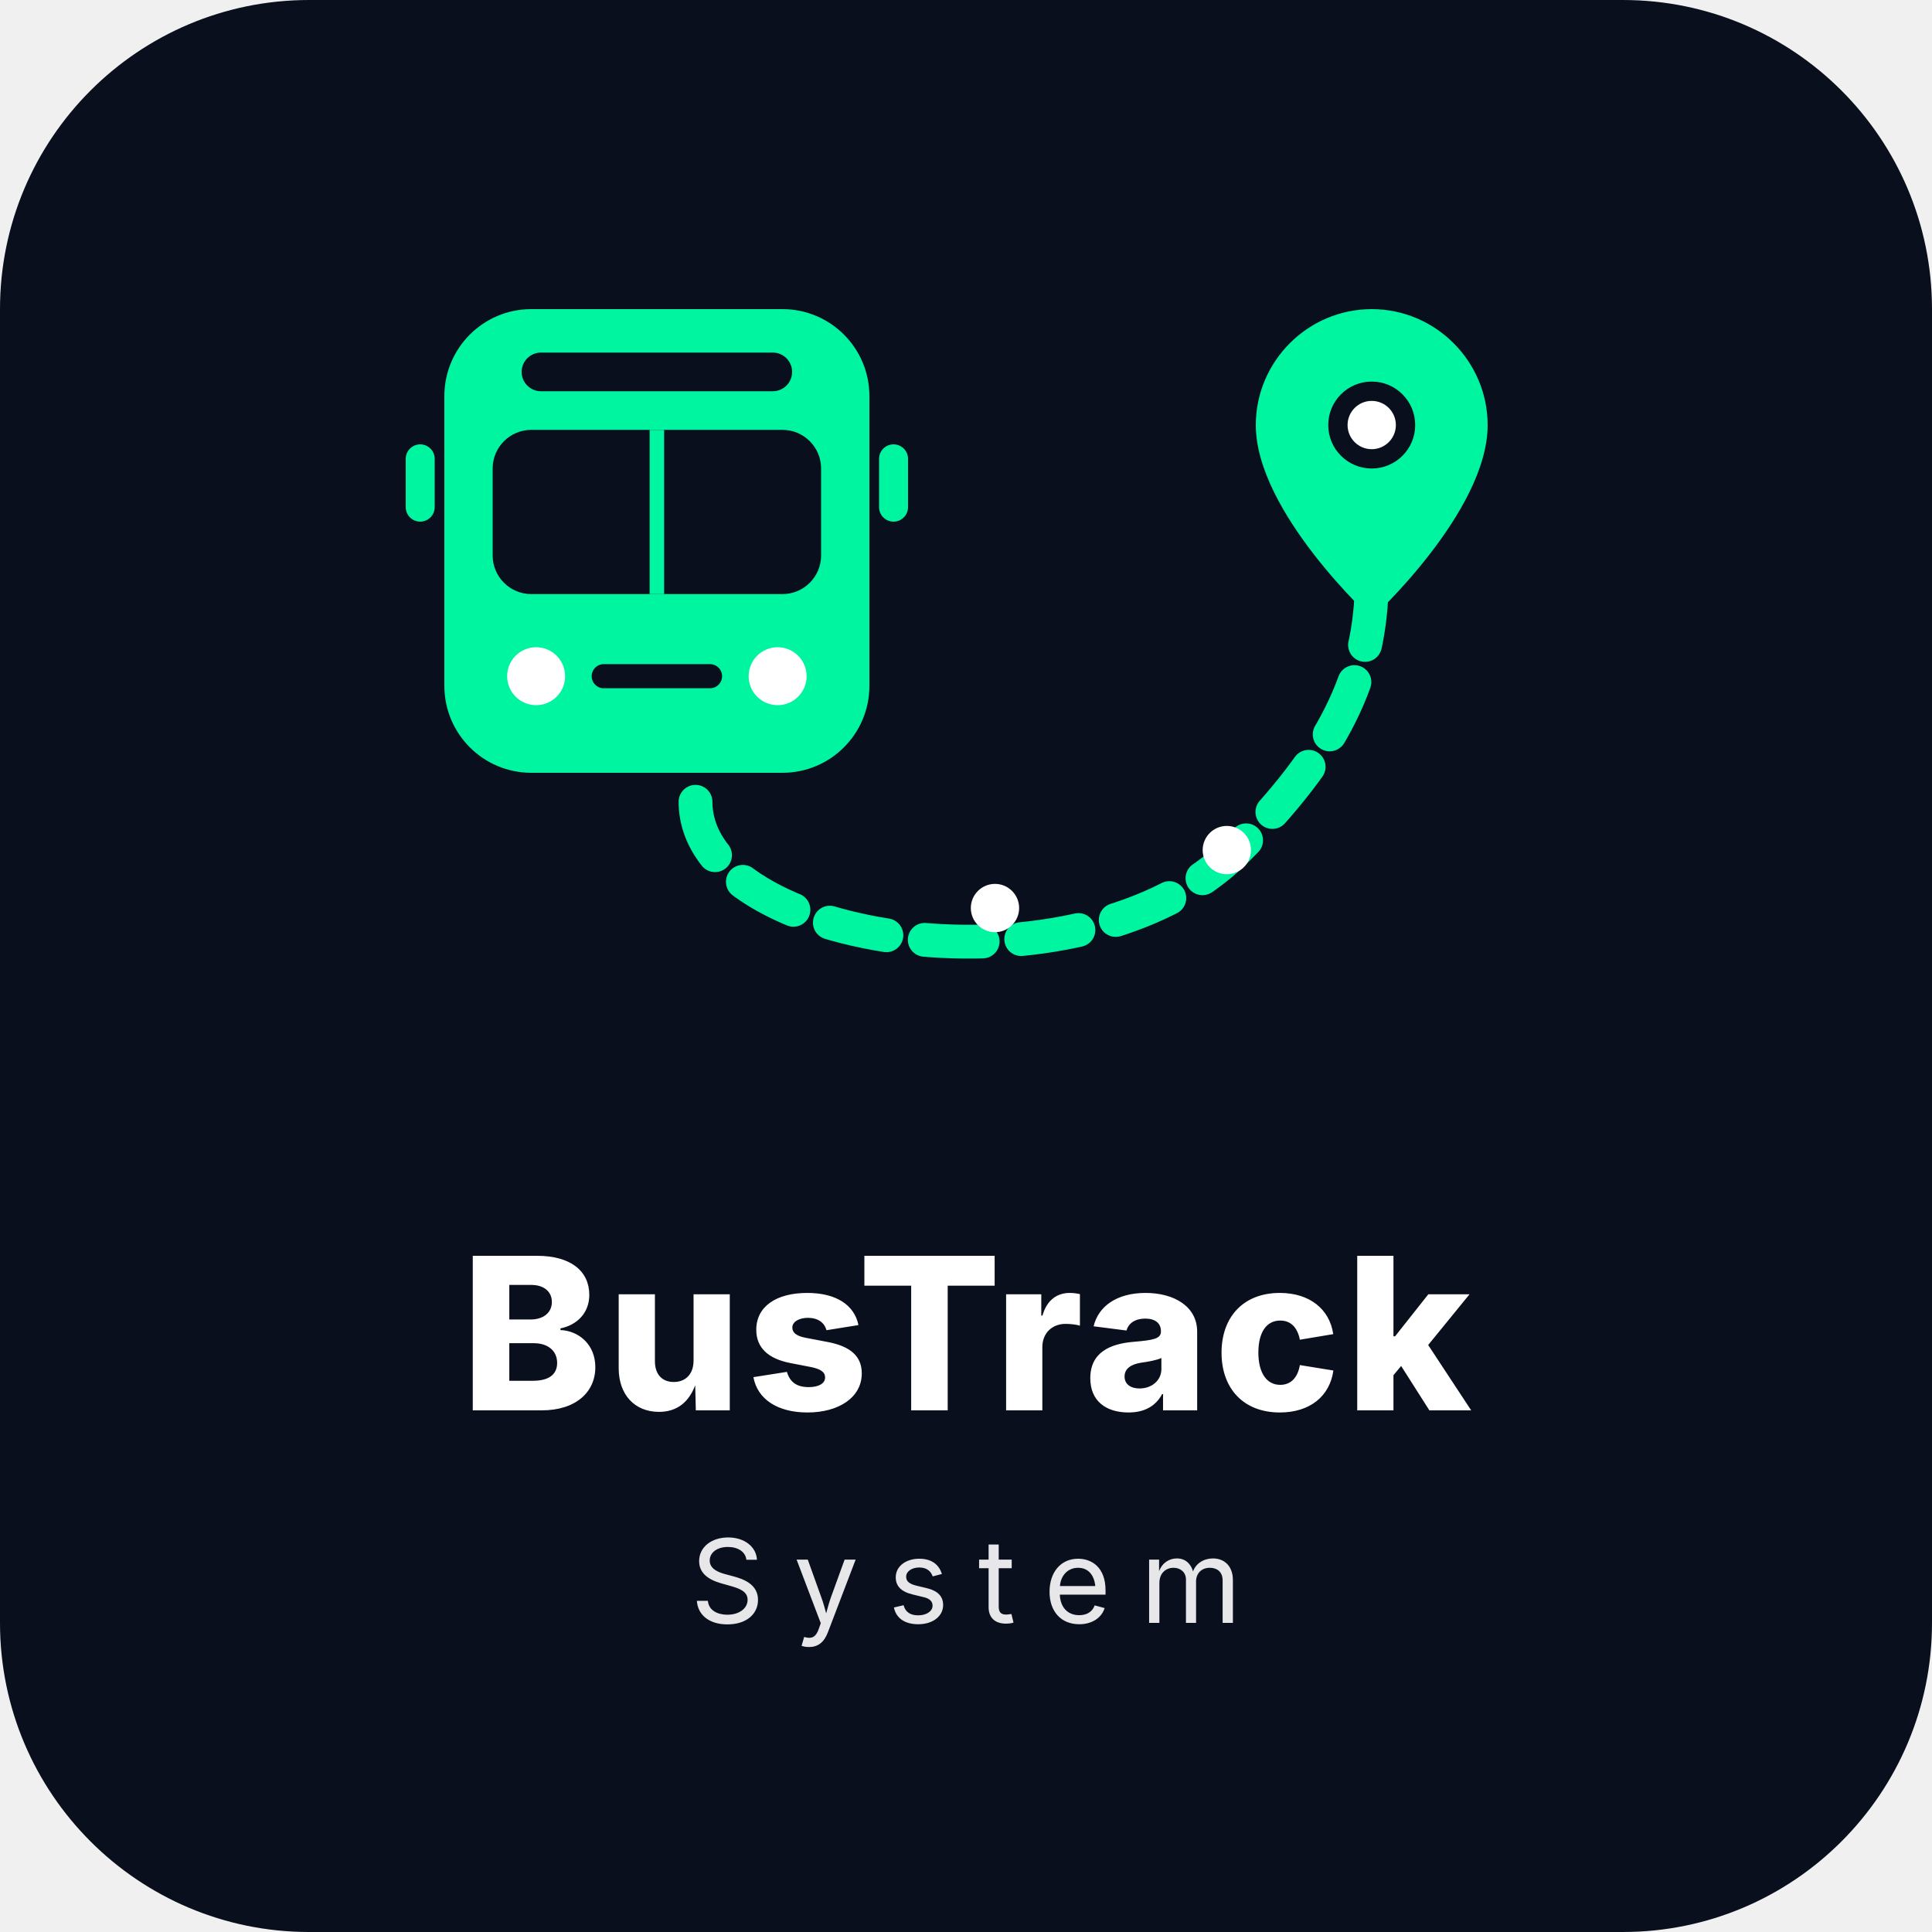
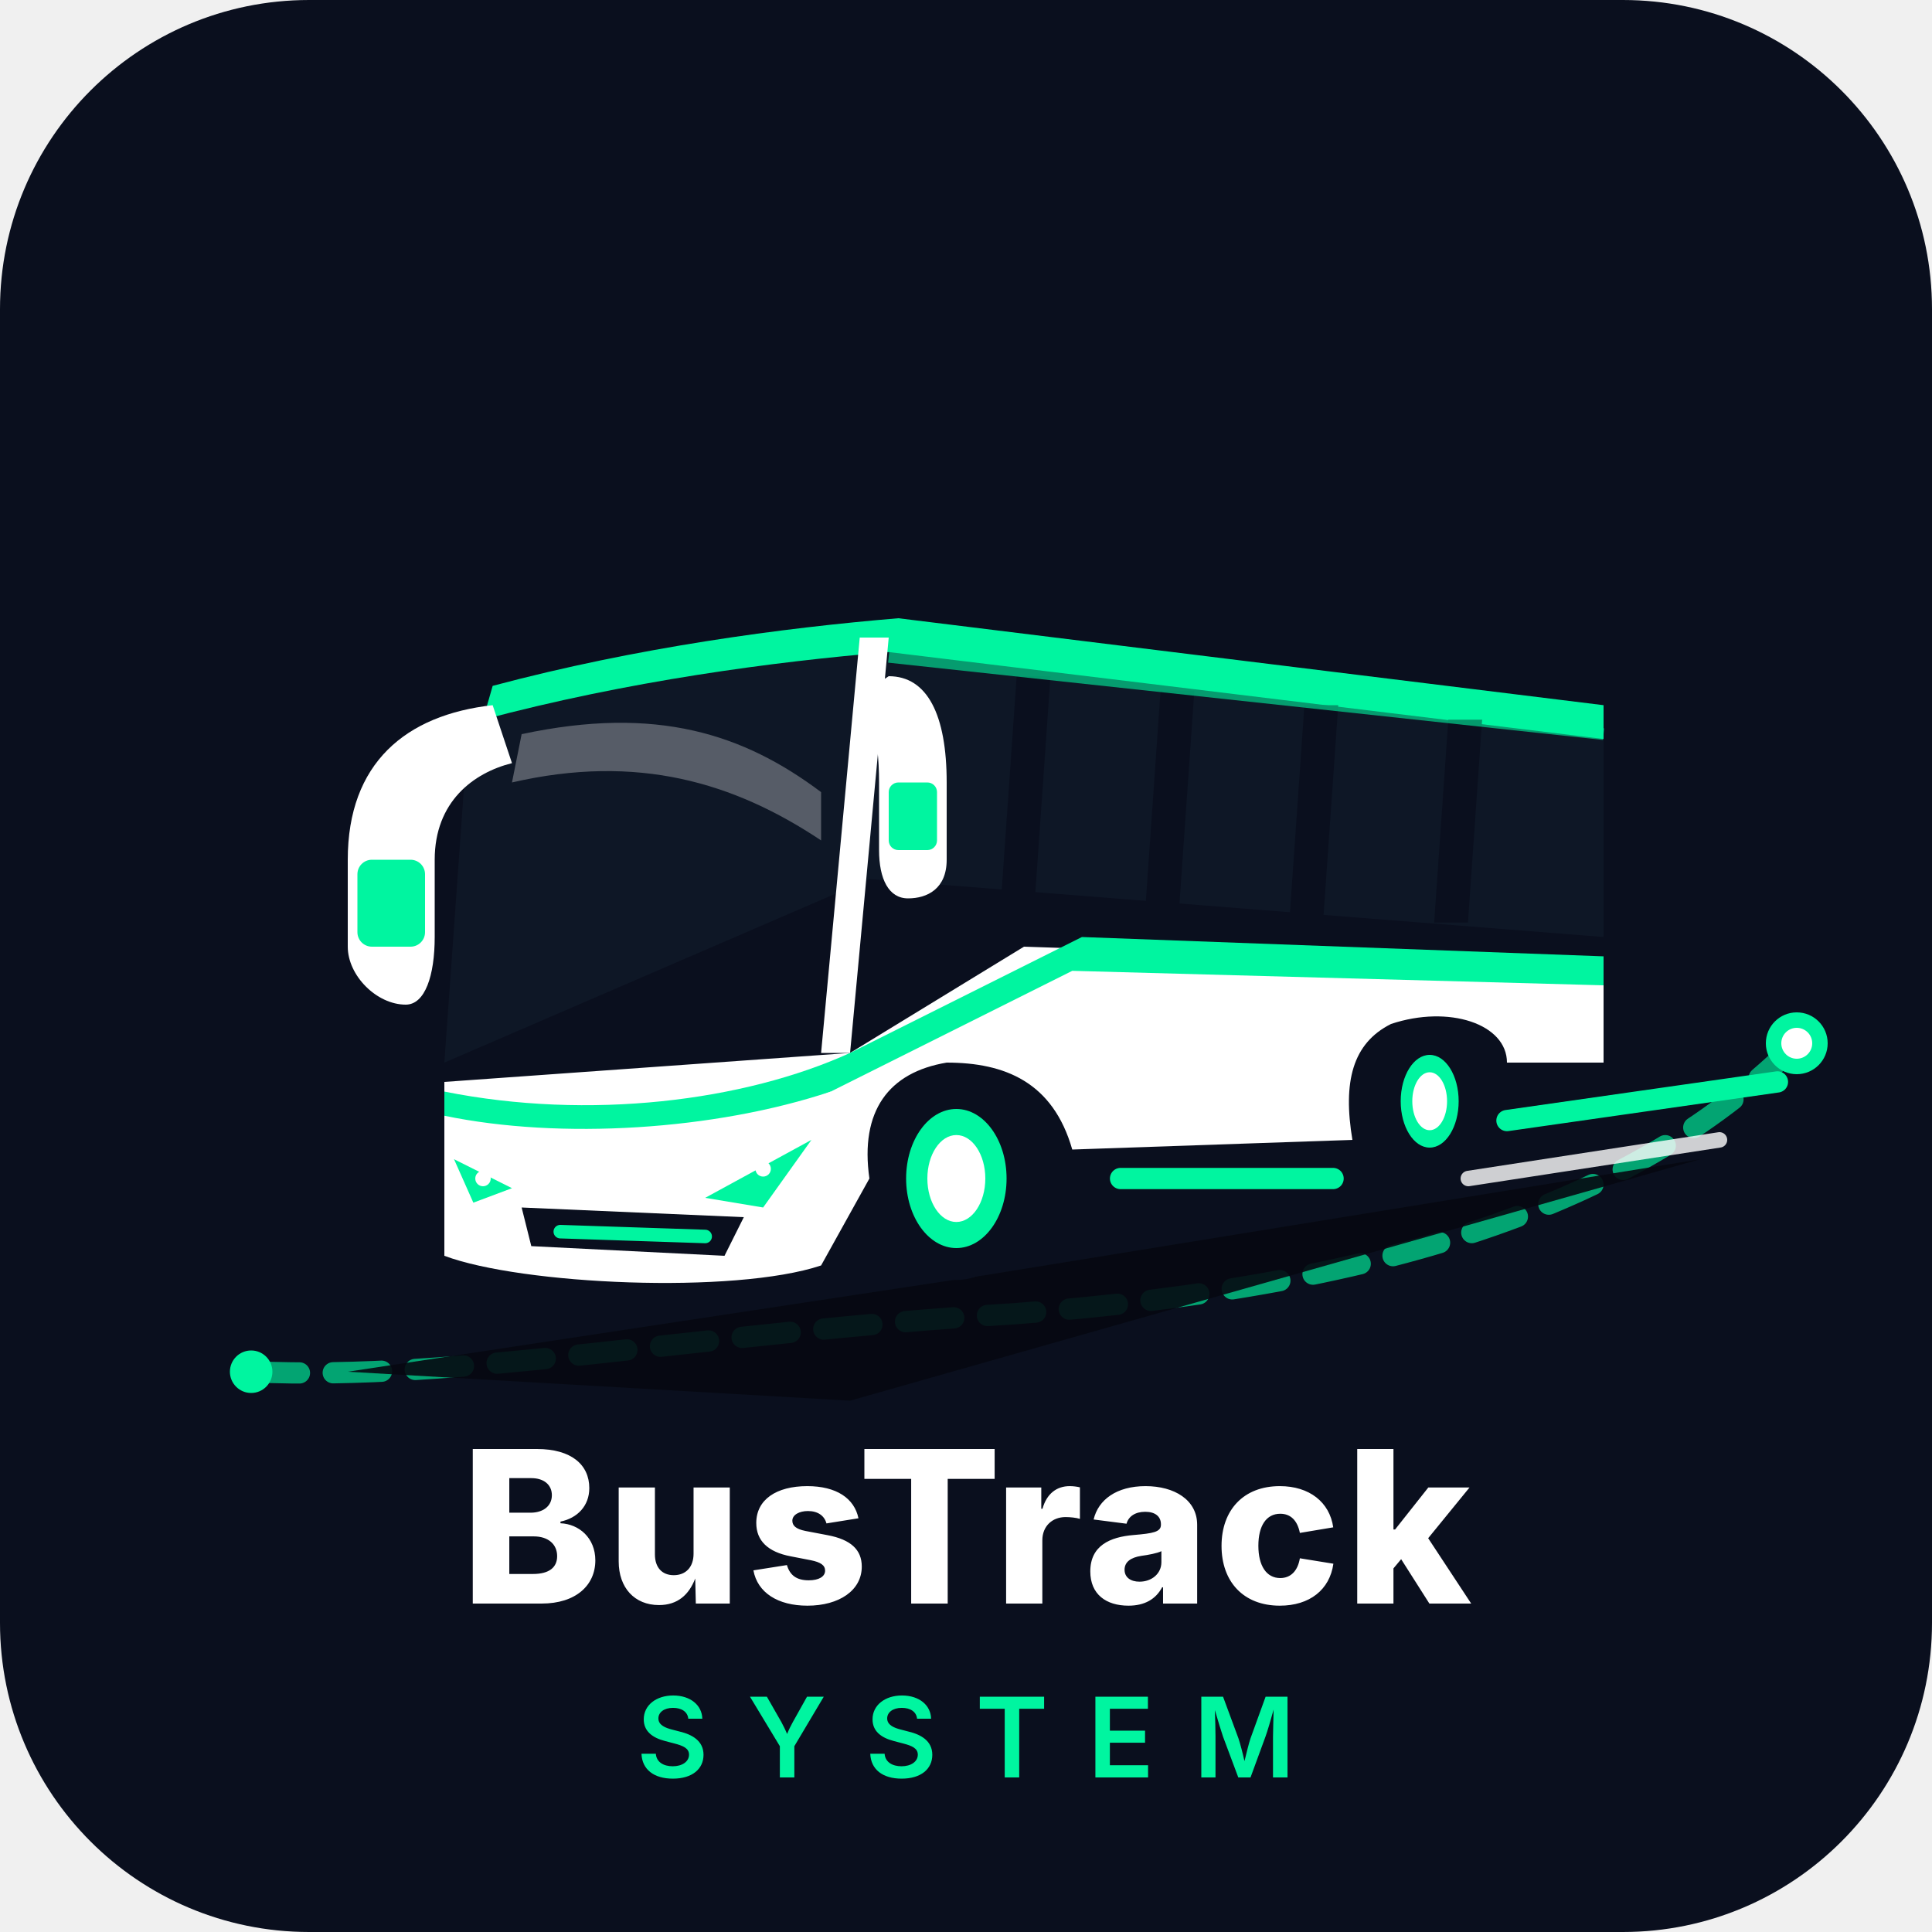
<svg xmlns="http://www.w3.org/2000/svg" width="200" height="200" viewBox="0 0 200 200" fill="none">
  <rect width="200" height="200" rx="32" fill="#0a0f1e" />
-   <path d="M 72 83 C 72 98 112 104 128 88 C 138 78 142 70 142 60" stroke="#00f5a0" stroke-width="3.5" stroke-linecap="round" stroke-dasharray="6 4" />
-   <circle cx="103" cy="94" r="2.5" fill="#ffffff" />
-   <circle cx="127" cy="88" r="2.5" fill="#ffffff" />
-   <g transform="translate(142, 48)">
-     <path d="M 0 -16 C -6.6 -16 -12 -10.6 -12 -4 C -12 5 0 16 0 16 C 0 16 12 5 12 -4 C 12 -10.6 6.6 -16 0 -16 Z" fill="#00f5a0" />
-     <circle cx="0" cy="-4" r="4.5" fill="#0a0f1e" />
-     <circle cx="0" cy="-4" r="2.5" fill="#ffffff" />
+   <path d="M 26 142 C 48 143 72 138 105 136 C 145 133 170 124 186 108" stroke="#00f5a0" stroke-width="2.2" stroke-linecap="round" stroke-dasharray="5 3.5" opacity="0.65" />
+   <circle cx="26" cy="142" r="2.2" fill="#00f5a0" />
+   <circle cx="186" cy="108" r="3.2" fill="#00f5a0" />
+   <circle cx="186" cy="108" r="1.6" fill="#ffffff" />
+   <path d="M 116 122 L 138 122" stroke="#00f5a0" stroke-width="2.2" stroke-linecap="round" />
+   <path d="M 156 116 L 184 112" stroke="#00f5a0" stroke-width="2.2" stroke-linecap="round" />
+   <path d="M 152 122 L 178 118" stroke="#ffffff" stroke-width="1.6" stroke-linecap="round" opacity="0.8" />
+   <path d="M 36 142 L 88 145 L 176 120 L 102 132 Z" fill="#050811" opacity="0.9" />
+   <g id="bus-artwork" transform="translate(4, 2)">
+     <path d="M 42 110               L 84 107               L 102 96               L 162 98               L 162 108               L 152 108               C 152 104 146 102 140 104 C 136 106 135 110 136 116              L 107 117               C 105 110 100 108 94 108 C 88 109 85 113 86 120              L 81 129               C 72 132 50 131 42 128               L 42 110 Z" fill="#ffffff" />
+     <path d="M 42 111               C 57 114 73 112 84 107               L 108 95               L 162 97               L 162 100               L 107 98.5               L 82 111               C 70 115 54 116 42 113.5 Z" fill="#00f5a0" />
+     <path d="M 42 115               C 56 118 70 116 82 111              L 82 127              C 71 130 52 129 42 126 Z" fill="#ffffff" />
+     <path d="M 50 123 L 73 124 L 71 128 L 51 127 Z" fill="#0a0f1e" />
+     <line x1="54" y1="125.5" x2="69" y2="126" stroke="#00f5a0" stroke-width="1.4" stroke-linecap="round" />
+     <path d="M 43 118 L 49 121 L 45 122.5 Z" fill="#00f5a0" />
+     <circle cx="46" cy="120" r="0.8" fill="#ffffff" />
+     <path d="M 69 122 L 80 116 L 75 123 Z" fill="#00f5a0" />
+     <circle cx="75" cy="119" r="0.8" fill="#ffffff" />
+     <path d="M 47 70               C 62 67 76 65 87 64               L 162 73               L 162 95               L 86 89               L 42 108               L 44 80               C 44 74 46 71 47 70 Z" fill="#0e1726" />
+     <path d="M 47 69               C 62 65 77 63 89 62               L 162 71               L 162 74.5               L 88 65.5               C 76 66.5 61 68.5 46 72.5 Z" fill="#00f5a0" />
+     <path d="M 50 74               C 64 71 73 74 81 80               L 81 85               C 72 79 62 76 49 79 Z" fill="#ffffff" opacity="0.3" />
+     <rect x="106" y="68" width="3.5" height="23" fill="#0a0f1e" transform="skewX(-4)" />
+     <rect x="121" y="69.5" width="3.5" height="23" fill="#0a0f1e" transform="skewX(-4)" />
+     <rect x="136" y="71" width="3.5" height="22" fill="#0a0f1e" transform="skewX(-4)" />
+     <rect x="151" y="72.5" width="3.5" height="21" fill="#0a0f1e" transform="skewX(-4)" />
+     <line x1="88" y1="66" x2="162" y2="74" stroke="#00f5a0" stroke-width="1.2" opacity="0.6" />
+     <path d="M 85 64 L 88 64 L 84 107 L 81 107 Z" fill="#ffffff" />
+     <path d="M 47 71               C 38 72 32 77 32 87               L 32 96               C 32 99 35 102 38 102               C 40 102 41 99 41 95               L 41 87               C 41 81 45 78 49 77 Z" fill="#ffffff" />
+     <rect x="33" y="87" width="7" height="9" rx="1.5" fill="#00f5a0" />
+     <path d="M 88 68               C 92 68 94 72 94 79               L 94 87               C 94 90 92 91 90 91               C 88 91 87 89 87 86               L 87 79               C 87 74 86 71 85 70 Z" fill="#ffffff" />
+     <rect x="88" y="79" width="5" height="7" rx="1" fill="#00f5a0" />
+     <g transform="translate(95, 120)">
+       <ellipse cx="0" cy="0" rx="8" ry="10.5" fill="#0a0f1e" />
+       <ellipse cx="0" cy="0" rx="5.2" ry="7.2" fill="#00f5a0" />
+       <ellipse cx="0" cy="0" rx="3" ry="4.5" fill="#ffffff" />
+     </g>
+     <g transform="translate(144, 112)">
+       <ellipse cx="0" cy="0" rx="4.8" ry="7.2" fill="#0a0f1e" />
+       <ellipse cx="0" cy="0" rx="3" ry="4.8" fill="#00f5a0" />
+       <ellipse cx="0" cy="0" rx="1.8" ry="3" fill="#ffffff" />
+     </g>
  </g>
-   <g transform="translate(68, 56)">
-     <rect x="-26" y="-10" width="3" height="8" rx="1.5" fill="#00f5a0" />
-     <rect x="23" y="-10" width="3" height="8" rx="1.5" fill="#00f5a0" />
-     <rect x="-22" y="-24" width="44" height="48" rx="9" fill="#00f5a0" />
-     <rect x="-14" y="-19.5" width="28" height="4" rx="2" fill="#0a0f1e" />
-     <rect x="-17" y="-11.5" width="34" height="17" rx="4" fill="#0a0f1e" />
-     <line x1="0" y1="-11.5" x2="0" y2="5.5" stroke="#00f5a0" stroke-width="1.5" />
-     <circle cx="-12.5" cy="14" r="3" fill="#ffffff" />
-     <circle cx="12.5" cy="14" r="3" fill="#ffffff" />
-     <line x1="-5.5" y1="14" x2="5.5" y2="14" stroke="#0a0f1e" stroke-width="2.5" stroke-linecap="round" />
-     <rect x="-17" y="24" width="7" height="4" rx="1.5" fill="#0a0f1e" />
-     <rect x="10" y="24" width="7" height="4" rx="1.5" fill="#0a0f1e" />
-   </g>
-   <text x="100" y="146" text-anchor="middle" fill="#ffffff" font-family="system-ui, -apple-system, 'Inter', 'Segoe UI', Roboto, sans-serif" font-weight="800" font-size="22" letter-spacing="0.5">BusTrack</text>
-   <text x="100" y="168" text-anchor="middle" fill="#ffffff" font-family="system-ui, -apple-system, 'Inter', 'Segoe UI', Roboto, sans-serif" font-weight="400" font-size="12" letter-spacing="3" opacity="0.9">System</text>
+   <text x="100" y="166" text-anchor="middle" fill="#ffffff" font-family="system-ui, -apple-system, 'Inter', 'Segoe UI', Roboto, sans-serif" font-weight="800" font-size="22" letter-spacing="0.5">BusTrack</text>
+   <text x="100" y="184" text-anchor="middle" fill="#00f5a0" font-family="system-ui, -apple-system, 'Inter', 'Segoe UI', Roboto, sans-serif" font-weight="600" font-size="11.5" letter-spacing="4">SYSTEM</text>
</svg>
